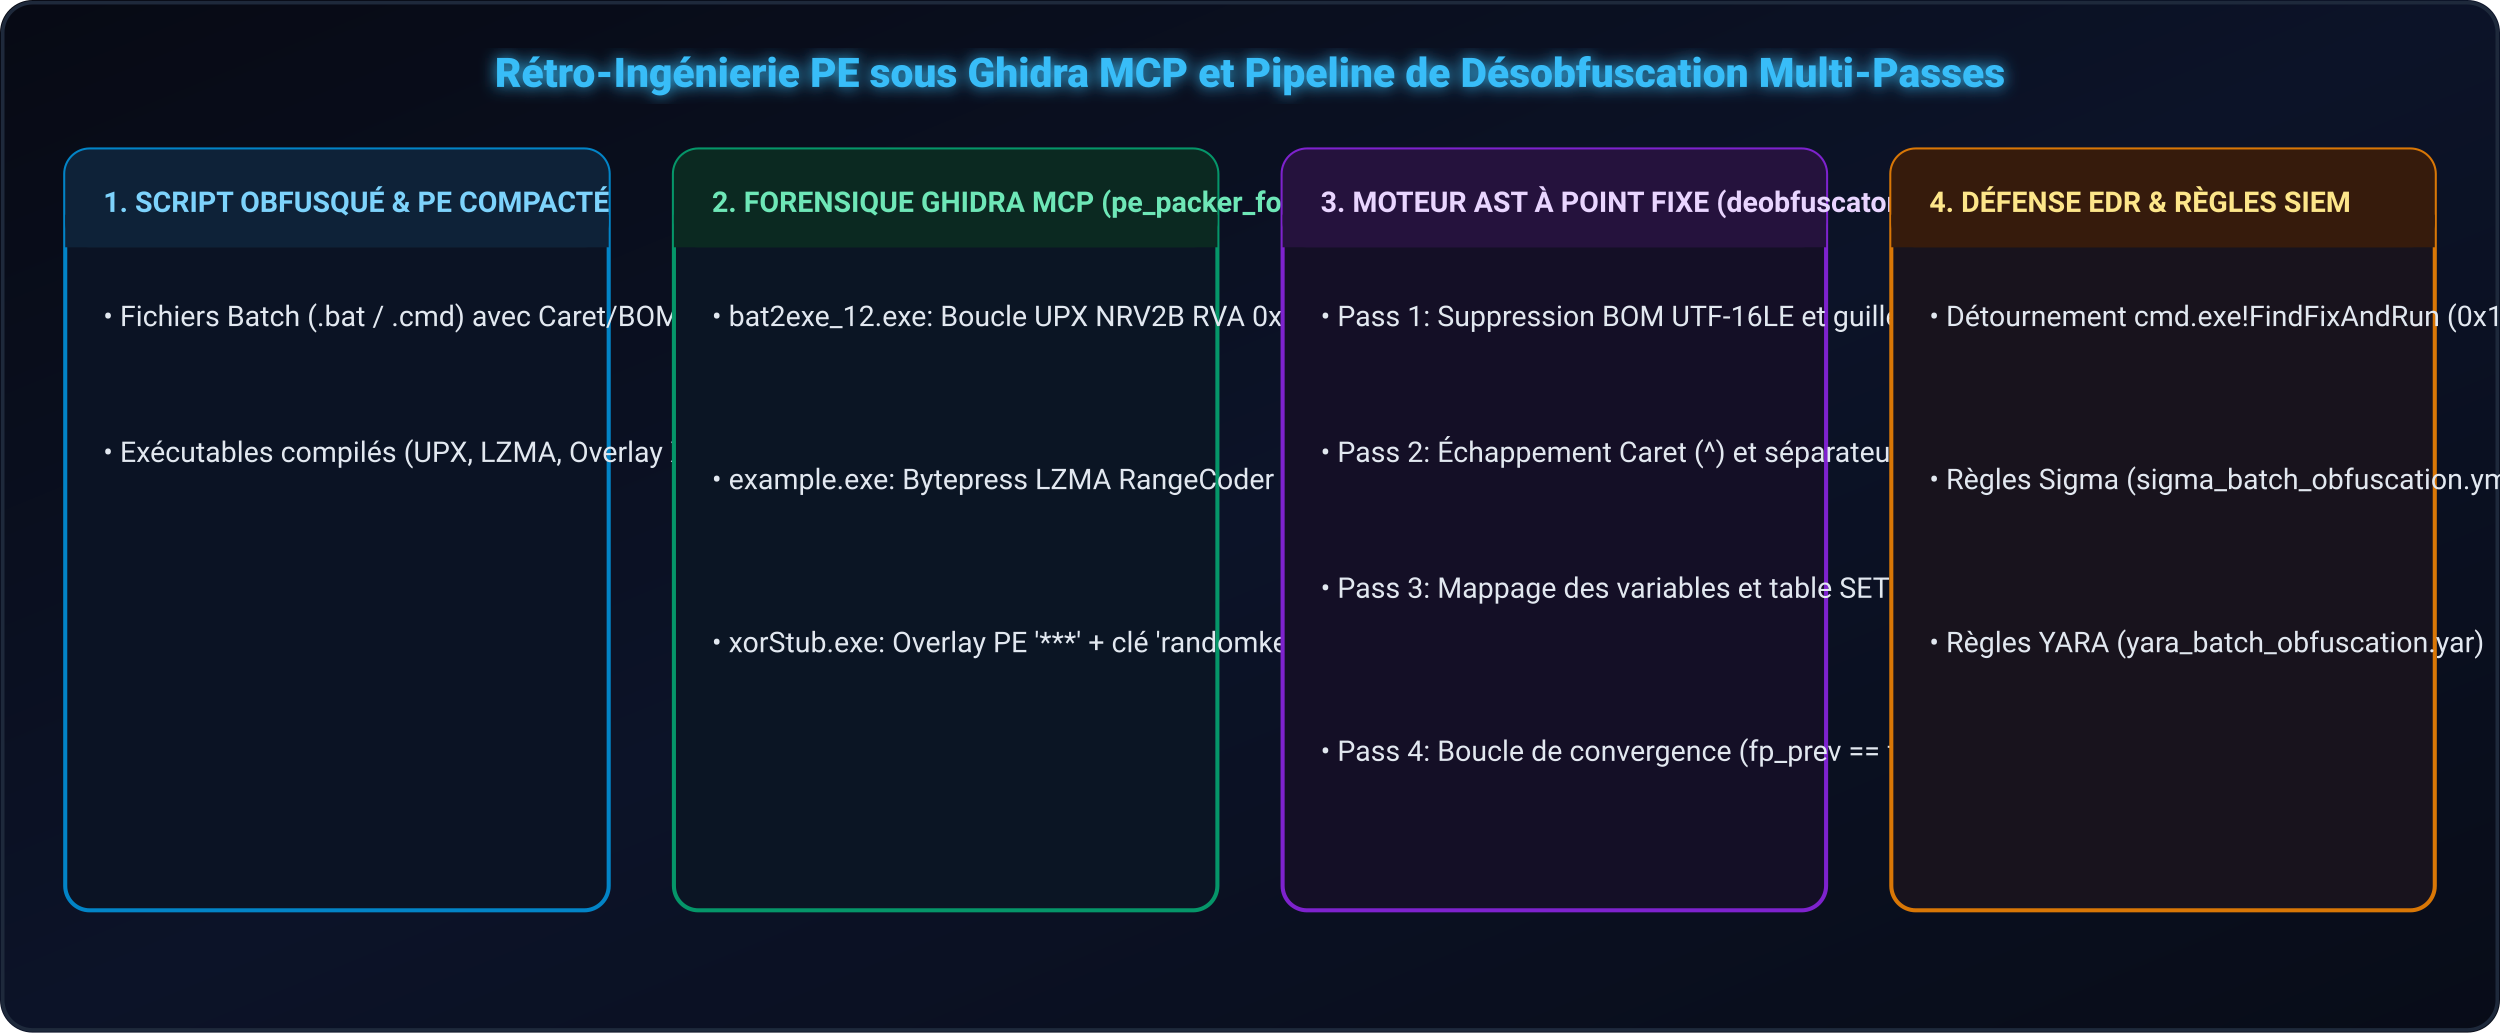
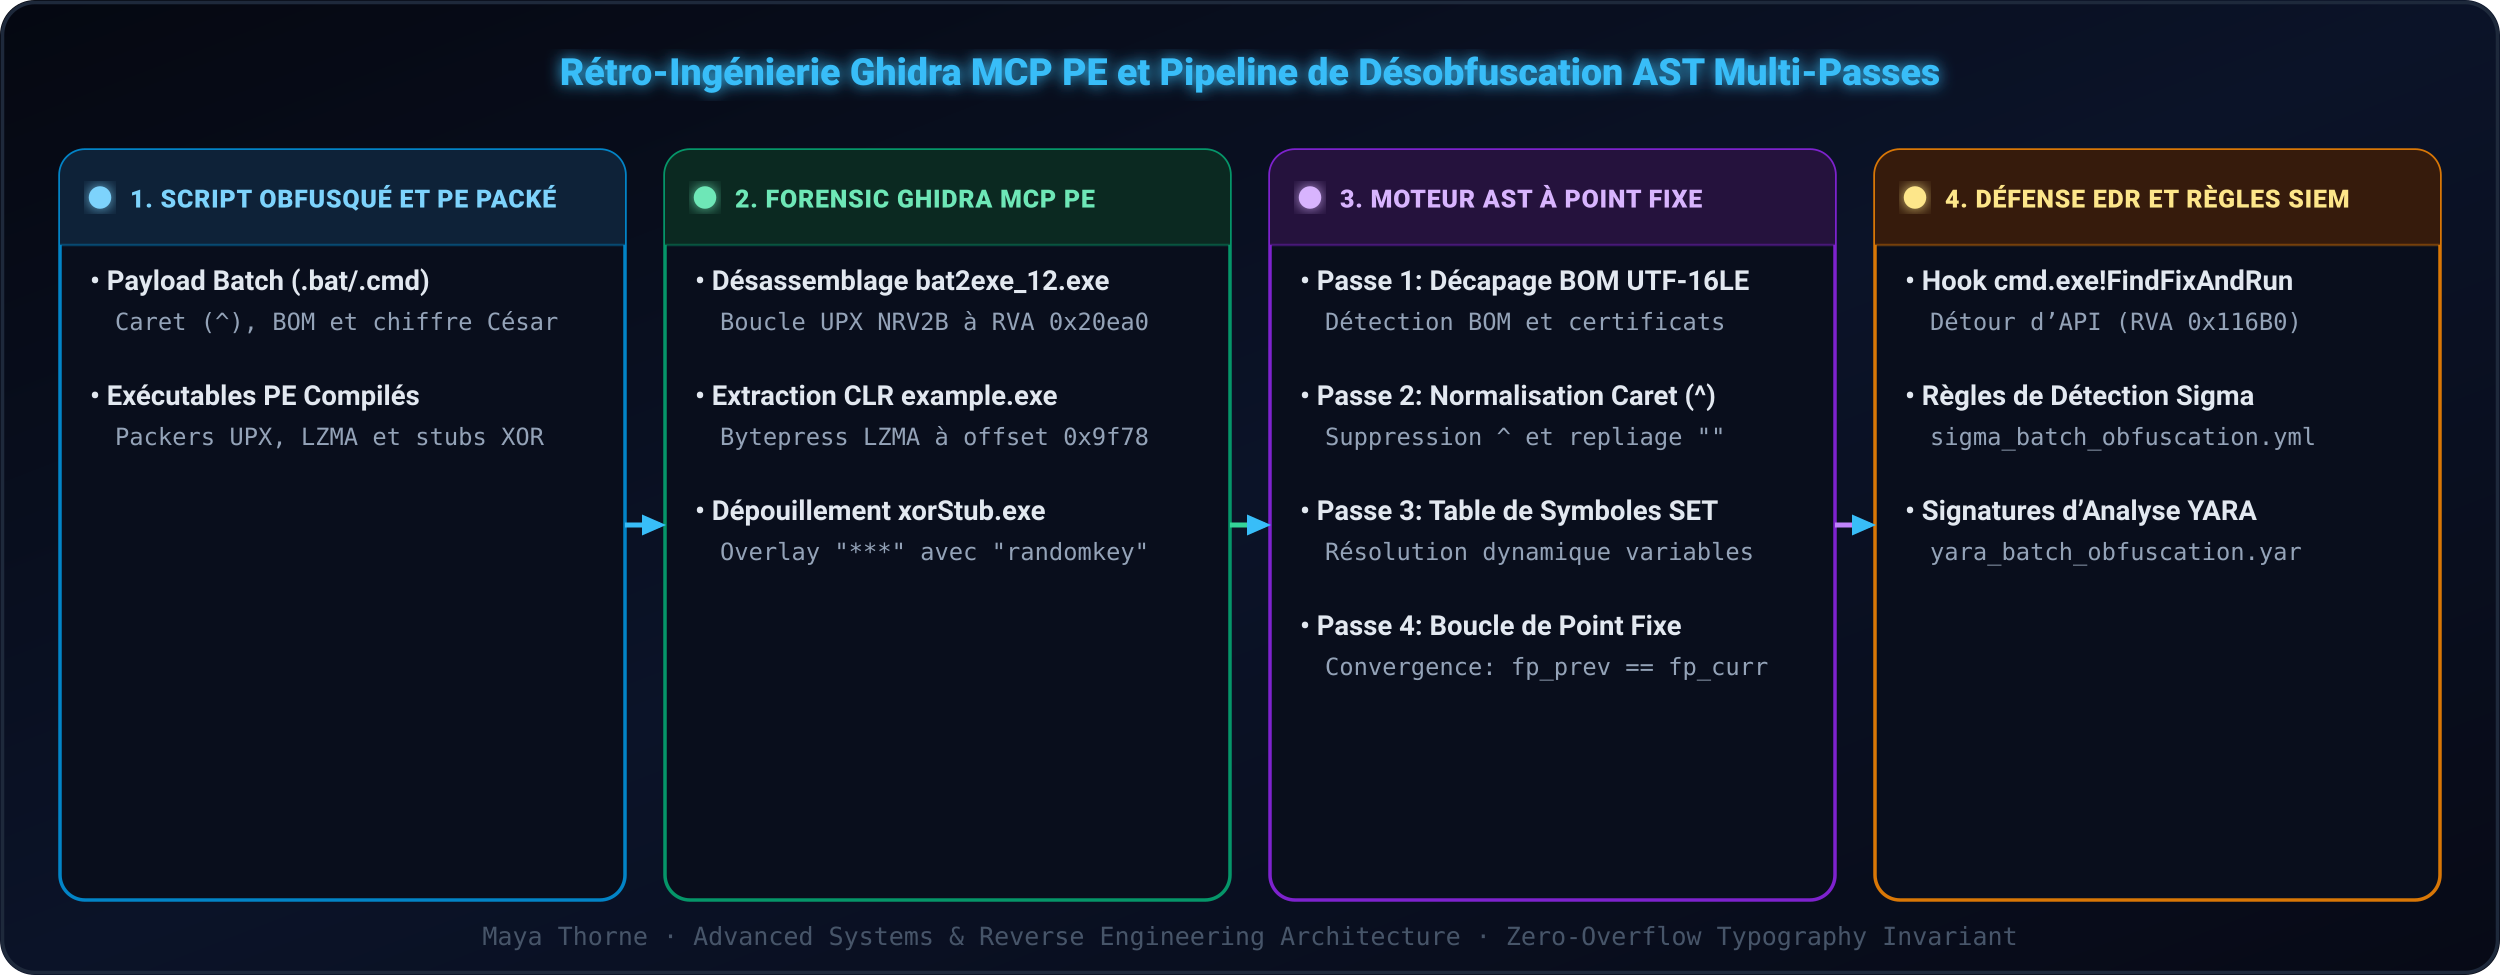
- <svg xmlns="http://www.w3.org/2000/svg" viewBox="0 0 920 380" width="920" height="380">
+ <svg xmlns="http://www.w3.org/2000/svg" viewBox="0 0 1000 390" width="100%" height="100%">
  <defs>
-     <linearGradient id="diaBg" x1="0%" y1="0%" x2="100%" y2="100%">
-       <stop offset="0%" stop-color="#070a14" />
-       <stop offset="50%" stop-color="#0c1328" />
-       <stop offset="100%" stop-color="#080c18" />
+     <linearGradient id="bgGrad" x1="0%" y1="0%" x2="100%" y2="100%">
+       <stop offset="0%" stop-color="#050811" />
+       <stop offset="50%" stop-color="#0b1328" />
+       <stop offset="100%" stop-color="#070a16" />
    </linearGradient>
-     <filter id="diagGlow" x="-20%" y="-20%" width="140%" height="140%">
+     <filter id="glow" x="-20%" y="-20%" width="140%" height="140%">
      <feGaussianBlur stdDeviation="3" result="blur" />
      <feMerge>
        <feMergeNode in="blur" />
        <feMergeNode in="SourceGraphic" />
      </feMerge>
    </filter>
    <marker id="arrow" viewBox="0 0 10 10" refX="6" refY="5" markerWidth="6" markerHeight="6" orient="auto-start-reverse">
      <path d="M 0 1.5 L 8 5 L 0 8.5 z" fill="#38bdf8" />
    </marker>
  </defs>
-   <rect width="920" height="380" rx="12" fill="url(#diaBg)" />
-   <rect x="1" y="1" width="918" height="378" rx="11" fill="none" stroke="#1e293b" stroke-width="1.3" />
-   <text x="460" y="32" fill="#38bdf8" font-family="-apple-system, BlinkMacSystemFont, 'Segoe UI', Roboto, sans-serif" font-size="15" font-weight="800" text-anchor="middle" filter="url(#diagGlow)">
-     Rétro-Ingénierie PE sous Ghidra MCP et Pipeline de Désobfuscation Multi-Passes
+   <rect width="1000" height="390" rx="14" fill="url(#bgGrad)" />
+   <rect x="1" y="1" width="998" height="388" rx="13" fill="none" stroke="#1e293b" stroke-width="1.4" />
+   <text x="500" y="34" fill="#38bdf8" font-family="-apple-system, BlinkMacSystemFont, 'Segoe UI', Roboto, sans-serif" font-size="15" font-weight="800" text-anchor="middle" filter="url(#glow)">
+     Rétro-Ingénierie Ghidra MCP PE et Pipeline de Désobfuscation AST Multi-Passes
  </text>
-   <g transform="translate(24, 55)">
-     <rect width="200" height="280" rx="9" fill="#0b1324" stroke="#0284c7" stroke-width="1.5" />
-     <rect x="0" y="0" width="200" height="36" rx="9" fill="#0e2238" />
-     <rect x="0" y="24" width="200" height="12" fill="#0e2238" />
-     <text x="14" y="23" fill="#7dd3fc" font-family="-apple-system, BlinkMacSystemFont, 'Segoe UI', Roboto, sans-serif" font-size="10.5" font-weight="700">1. SCRIPT OBFUSQUÉ &amp; PE COMPACTÉ</text>
-     <text x="14" y="65" fill="#e2e8f0" font-family="-apple-system, BlinkMacSystemFont, 'Segoe UI', Roboto, sans-serif" font-size="10.5">• Fichiers Batch (.bat / .cmd) avec Caret/BOM/César</text>
-     <text x="14" y="115" fill="#e2e8f0" font-family="-apple-system, BlinkMacSystemFont, 'Segoe UI', Roboto, sans-serif" font-size="10.5">• Exécutables compilés (UPX, LZMA, Overlay XOR)</text>
+   <g transform="translate(24, 60)">
+     <rect width="226" height="300" rx="10" fill="#090e1c" stroke="#0284c7" stroke-width="1.4" />
+     <rect width="226" height="38" rx="10" fill="#0e2238" />
+     <rect y="26" width="226" height="12" fill="#0e2238" />
+     <circle cx="16" cy="19" r="4.5" fill="#7dd3fc" filter="url(#glow)" />
+     <text x="28" y="23" fill="#7dd3fc" font-family="-apple-system, BlinkMacSystemFont, 'Segoe UI', Roboto, sans-serif" font-size="10" font-weight="800" letter-spacing="0.3">1. SCRIPT OBFUSQUÉ ET PE PACKÉ</text>
+     <line x1="0" y1="38" x2="226" y2="38" stroke="#0284c7" stroke-width="1" stroke-opacity="0.4" />
+     <text x="12" y="56" fill="#e2e8f0" font-family="-apple-system, BlinkMacSystemFont, 'Segoe UI', Roboto, sans-serif" font-size="11" font-weight="700" text-rendering="geometricPrecision">• Payload Batch (.bat/.cmd)</text>
+     <text x="22" y="72" fill="#94a3b8" font-family="ui-monospace, SFMono-Regular, Menlo, Monaco, Consolas, monospace" font-size="9.5" text-rendering="geometricPrecision">Caret (^), BOM et chiffre César</text>
+     <text x="12" y="102" fill="#e2e8f0" font-family="-apple-system, BlinkMacSystemFont, 'Segoe UI', Roboto, sans-serif" font-size="11" font-weight="700" text-rendering="geometricPrecision">• Exécutables PE Compilés</text>
+     <text x="22" y="118" fill="#94a3b8" font-family="ui-monospace, SFMono-Regular, Menlo, Monaco, Consolas, monospace" font-size="9.5" text-rendering="geometricPrecision">Packers UPX, LZMA et stubs XOR</text>
  </g>
-   <path d="M 228 175 L 244 175" stroke="#38bdf8" stroke-width="2.5" marker-end="url(#arrow)" filter="url(#diagGlow)" />
-   <g transform="translate(248, 55)">
-     <rect width="200" height="280" rx="9" fill="#0b1524" stroke="#059669" stroke-width="1.5" />
-     <rect x="0" y="0" width="200" height="36" rx="9" fill="#0b2921" />
-     <rect x="0" y="24" width="200" height="12" fill="#0b2921" />
-     <text x="14" y="23" fill="#6ee7b7" font-family="-apple-system, BlinkMacSystemFont, 'Segoe UI', Roboto, sans-serif" font-size="10.5" font-weight="700">2. FORENSIQUE GHIDRA MCP (pe_packer_forensics.py)</text>
-     <text x="14" y="65" fill="#e2e8f0" font-family="-apple-system, BlinkMacSystemFont, 'Segoe UI', Roboto, sans-serif" font-size="10.5">• bat2exe_12.exe: Boucle UPX NRV2B RVA 0x20ea0</text>
-     <text x="14" y="125" fill="#e2e8f0" font-family="-apple-system, BlinkMacSystemFont, 'Segoe UI', Roboto, sans-serif" font-size="10.5">• example.exe: Bytepress LZMA RangeCoder offset 0x9f78</text>
-     <text x="14" y="185" fill="#e2e8f0" font-family="-apple-system, BlinkMacSystemFont, 'Segoe UI', Roboto, sans-serif" font-size="10.5">• xorStub.exe: Overlay PE '***' + clé 'randomkey'</text>
+   <g transform="translate(266, 60)">
+     <rect width="226" height="300" rx="10" fill="#090e1c" stroke="#059669" stroke-width="1.4" />
+     <rect width="226" height="38" rx="10" fill="#0b2921" />
+     <rect y="26" width="226" height="12" fill="#0b2921" />
+     <circle cx="16" cy="19" r="4.5" fill="#6ee7b7" filter="url(#glow)" />
+     <text x="28" y="23" fill="#6ee7b7" font-family="-apple-system, BlinkMacSystemFont, 'Segoe UI', Roboto, sans-serif" font-size="10" font-weight="800" letter-spacing="0.3">2. FORENSIC GHIDRA MCP PE</text>
+     <line x1="0" y1="38" x2="226" y2="38" stroke="#059669" stroke-width="1" stroke-opacity="0.4" />
+     <text x="12" y="56" fill="#e2e8f0" font-family="-apple-system, BlinkMacSystemFont, 'Segoe UI', Roboto, sans-serif" font-size="11" font-weight="700" text-rendering="geometricPrecision">• Désassemblage bat2exe_12.exe</text>
+     <text x="22" y="72" fill="#94a3b8" font-family="ui-monospace, SFMono-Regular, Menlo, Monaco, Consolas, monospace" font-size="9.5" text-rendering="geometricPrecision">Boucle UPX NRV2B à RVA 0x20ea0</text>
+     <text x="12" y="102" fill="#e2e8f0" font-family="-apple-system, BlinkMacSystemFont, 'Segoe UI', Roboto, sans-serif" font-size="11" font-weight="700" text-rendering="geometricPrecision">• Extraction CLR example.exe</text>
+     <text x="22" y="118" fill="#94a3b8" font-family="ui-monospace, SFMono-Regular, Menlo, Monaco, Consolas, monospace" font-size="9.5" text-rendering="geometricPrecision">Bytepress LZMA à offset 0x9f78</text>
+     <text x="12" y="148" fill="#e2e8f0" font-family="-apple-system, BlinkMacSystemFont, 'Segoe UI', Roboto, sans-serif" font-size="11" font-weight="700" text-rendering="geometricPrecision">• Dépouillement xorStub.exe</text>
+     <text x="22" y="164" fill="#94a3b8" font-family="ui-monospace, SFMono-Regular, Menlo, Monaco, Consolas, monospace" font-size="9.5" text-rendering="geometricPrecision">Overlay "***" avec "randomkey"</text>
  </g>
-   <path d="M 452 175 L 468 175" stroke="#34d399" stroke-width="2.5" filter="url(#diagGlow)" />
-   <g transform="translate(472, 55)">
-     <rect width="200" height="280" rx="9" fill="#140f26" stroke="#7e22ce" stroke-width="1.5" />
-     <rect x="0" y="0" width="200" height="36" rx="9" fill="#25123d" />
-     <rect x="0" y="24" width="200" height="12" fill="#25123d" />
-     <text x="14" y="23" fill="#e9d5ff" font-family="-apple-system, BlinkMacSystemFont, 'Segoe UI', Roboto, sans-serif" font-size="10.5" font-weight="700">3. MOTEUR AST À POINT FIXE (deobfuscator_engine.py)</text>
-     <text x="14" y="65" fill="#e2e8f0" font-family="-apple-system, BlinkMacSystemFont, 'Segoe UI', Roboto, sans-serif" font-size="10.5">• Pass 1: Suppression BOM UTF-16LE et guillemets</text>
-     <text x="14" y="115" fill="#e2e8f0" font-family="-apple-system, BlinkMacSystemFont, 'Segoe UI', Roboto, sans-serif" font-size="10.5">• Pass 2: Échappement Caret (^) et séparateurs</text>
-     <text x="14" y="165" fill="#e2e8f0" font-family="-apple-system, BlinkMacSystemFont, 'Segoe UI', Roboto, sans-serif" font-size="10.5">• Pass 3: Mappage des variables et table SET</text>
-     <text x="14" y="225" fill="#e2e8f0" font-family="-apple-system, BlinkMacSystemFont, 'Segoe UI', Roboto, sans-serif" font-size="10.5">• Pass 4: Boucle de convergence (fp_prev == fp_curr)</text>
+   <g transform="translate(508, 60)">
+     <rect width="226" height="300" rx="10" fill="#090e1c" stroke="#7e22ce" stroke-width="1.4" />
+     <rect width="226" height="38" rx="10" fill="#25123d" />
+     <rect y="26" width="226" height="12" fill="#25123d" />
+     <circle cx="16" cy="19" r="4.5" fill="#d8b4fe" filter="url(#glow)" />
+     <text x="28" y="23" fill="#d8b4fe" font-family="-apple-system, BlinkMacSystemFont, 'Segoe UI', Roboto, sans-serif" font-size="10" font-weight="800" letter-spacing="0.3">3. MOTEUR AST À POINT FIXE</text>
+     <line x1="0" y1="38" x2="226" y2="38" stroke="#7e22ce" stroke-width="1" stroke-opacity="0.4" />
+     <text x="12" y="56" fill="#e2e8f0" font-family="-apple-system, BlinkMacSystemFont, 'Segoe UI', Roboto, sans-serif" font-size="11" font-weight="700" text-rendering="geometricPrecision">• Passe 1: Décapage BOM UTF-16LE</text>
+     <text x="22" y="72" fill="#94a3b8" font-family="ui-monospace, SFMono-Regular, Menlo, Monaco, Consolas, monospace" font-size="9.5" text-rendering="geometricPrecision">Détection BOM et certificats</text>
+     <text x="12" y="102" fill="#e2e8f0" font-family="-apple-system, BlinkMacSystemFont, 'Segoe UI', Roboto, sans-serif" font-size="11" font-weight="700" text-rendering="geometricPrecision">• Passe 2: Normalisation Caret (^)</text>
+     <text x="22" y="118" fill="#94a3b8" font-family="ui-monospace, SFMono-Regular, Menlo, Monaco, Consolas, monospace" font-size="9.5" text-rendering="geometricPrecision">Suppression ^ et repliage ""</text>
+     <text x="12" y="148" fill="#e2e8f0" font-family="-apple-system, BlinkMacSystemFont, 'Segoe UI', Roboto, sans-serif" font-size="11" font-weight="700" text-rendering="geometricPrecision">• Passe 3: Table de Symboles SET</text>
+     <text x="22" y="164" fill="#94a3b8" font-family="ui-monospace, SFMono-Regular, Menlo, Monaco, Consolas, monospace" font-size="9.5" text-rendering="geometricPrecision">Résolution dynamique variables</text>
+     <text x="12" y="194" fill="#e2e8f0" font-family="-apple-system, BlinkMacSystemFont, 'Segoe UI', Roboto, sans-serif" font-size="11" font-weight="700" text-rendering="geometricPrecision">• Passe 4: Boucle de Point Fixe</text>
+     <text x="22" y="210" fill="#94a3b8" font-family="ui-monospace, SFMono-Regular, Menlo, Monaco, Consolas, monospace" font-size="9.5" text-rendering="geometricPrecision">Convergence: fp_prev == fp_curr</text>
  </g>
-   <path d="M 676 175 L 692 175" stroke="#c084fc" stroke-width="2.5" filter="url(#diagGlow)" />
-   <g transform="translate(696, 55)">
-     <rect width="200" height="280" rx="9" fill="#18131d" stroke="#d97706" stroke-width="1.5" />
-     <rect x="0" y="0" width="200" height="36" rx="9" fill="#361b0c" />
-     <rect x="0" y="24" width="200" height="12" fill="#361b0c" />
-     <text x="14" y="23" fill="#fde68a" font-family="-apple-system, BlinkMacSystemFont, 'Segoe UI', Roboto, sans-serif" font-size="10.5" font-weight="700">4. DÉFENSE EDR &amp; RÈGLES SIEM</text>
-     <text x="14" y="65" fill="#e2e8f0" font-family="-apple-system, BlinkMacSystemFont, 'Segoe UI', Roboto, sans-serif" font-size="10.5">• Détournement cmd.exe!FindFixAndRun (0x116B0)</text>
-     <text x="14" y="125" fill="#e2e8f0" font-family="-apple-system, BlinkMacSystemFont, 'Segoe UI', Roboto, sans-serif" font-size="10.5">• Règles Sigma (sigma_batch_obfuscation.yml)</text>
-     <text x="14" y="185" fill="#e2e8f0" font-family="-apple-system, BlinkMacSystemFont, 'Segoe UI', Roboto, sans-serif" font-size="10.5">• Règles YARA (yara_batch_obfuscation.yar)</text>
+   <g transform="translate(750, 60)">
+     <rect width="226" height="300" rx="10" fill="#090e1c" stroke="#d97706" stroke-width="1.4" />
+     <rect width="226" height="38" rx="10" fill="#361b0c" />
+     <rect y="26" width="226" height="12" fill="#361b0c" />
+     <circle cx="16" cy="19" r="4.5" fill="#fde68a" filter="url(#glow)" />
+     <text x="28" y="23" fill="#fde68a" font-family="-apple-system, BlinkMacSystemFont, 'Segoe UI', Roboto, sans-serif" font-size="10" font-weight="800" letter-spacing="0.3">4. DÉFENSE EDR ET RÈGLES SIEM</text>
+     <line x1="0" y1="38" x2="226" y2="38" stroke="#d97706" stroke-width="1" stroke-opacity="0.4" />
+     <text x="12" y="56" fill="#e2e8f0" font-family="-apple-system, BlinkMacSystemFont, 'Segoe UI', Roboto, sans-serif" font-size="11" font-weight="700" text-rendering="geometricPrecision">• Hook cmd.exe!FindFixAndRun</text>
+     <text x="22" y="72" fill="#94a3b8" font-family="ui-monospace, SFMono-Regular, Menlo, Monaco, Consolas, monospace" font-size="9.5" text-rendering="geometricPrecision">Détour d’API (RVA 0x116B0)</text>
+     <text x="12" y="102" fill="#e2e8f0" font-family="-apple-system, BlinkMacSystemFont, 'Segoe UI', Roboto, sans-serif" font-size="11" font-weight="700" text-rendering="geometricPrecision">• Règles de Détection Sigma</text>
+     <text x="22" y="118" fill="#94a3b8" font-family="ui-monospace, SFMono-Regular, Menlo, Monaco, Consolas, monospace" font-size="9.5" text-rendering="geometricPrecision">sigma_batch_obfuscation.yml</text>
+     <text x="12" y="148" fill="#e2e8f0" font-family="-apple-system, BlinkMacSystemFont, 'Segoe UI', Roboto, sans-serif" font-size="11" font-weight="700" text-rendering="geometricPrecision">• Signatures d’Analyse YARA</text>
+     <text x="22" y="164" fill="#94a3b8" font-family="ui-monospace, SFMono-Regular, Menlo, Monaco, Consolas, monospace" font-size="9.5" text-rendering="geometricPrecision">yara_batch_obfuscation.yar</text>
  </g>
+   <path d="M 250 210 L 264 210" stroke="#38bdf8" stroke-width="2" marker-end="url(#arrow)" />
+   <path d="M 492 210 L 506 210" stroke="#34d399" stroke-width="2" marker-end="url(#arrow)" />
+   <path d="M 734 210 L 748 210" stroke="#c084fc" stroke-width="2" marker-end="url(#arrow)" />
+   <text x="500" y="378" fill="#475569" font-family="ui-monospace, Consolas, monospace" font-size="10" text-anchor="middle">
+     Maya Thorne · Advanced Systems &amp; Reverse Engineering Architecture · Zero-Overflow Typography Invariant
+   </text>
</svg>
